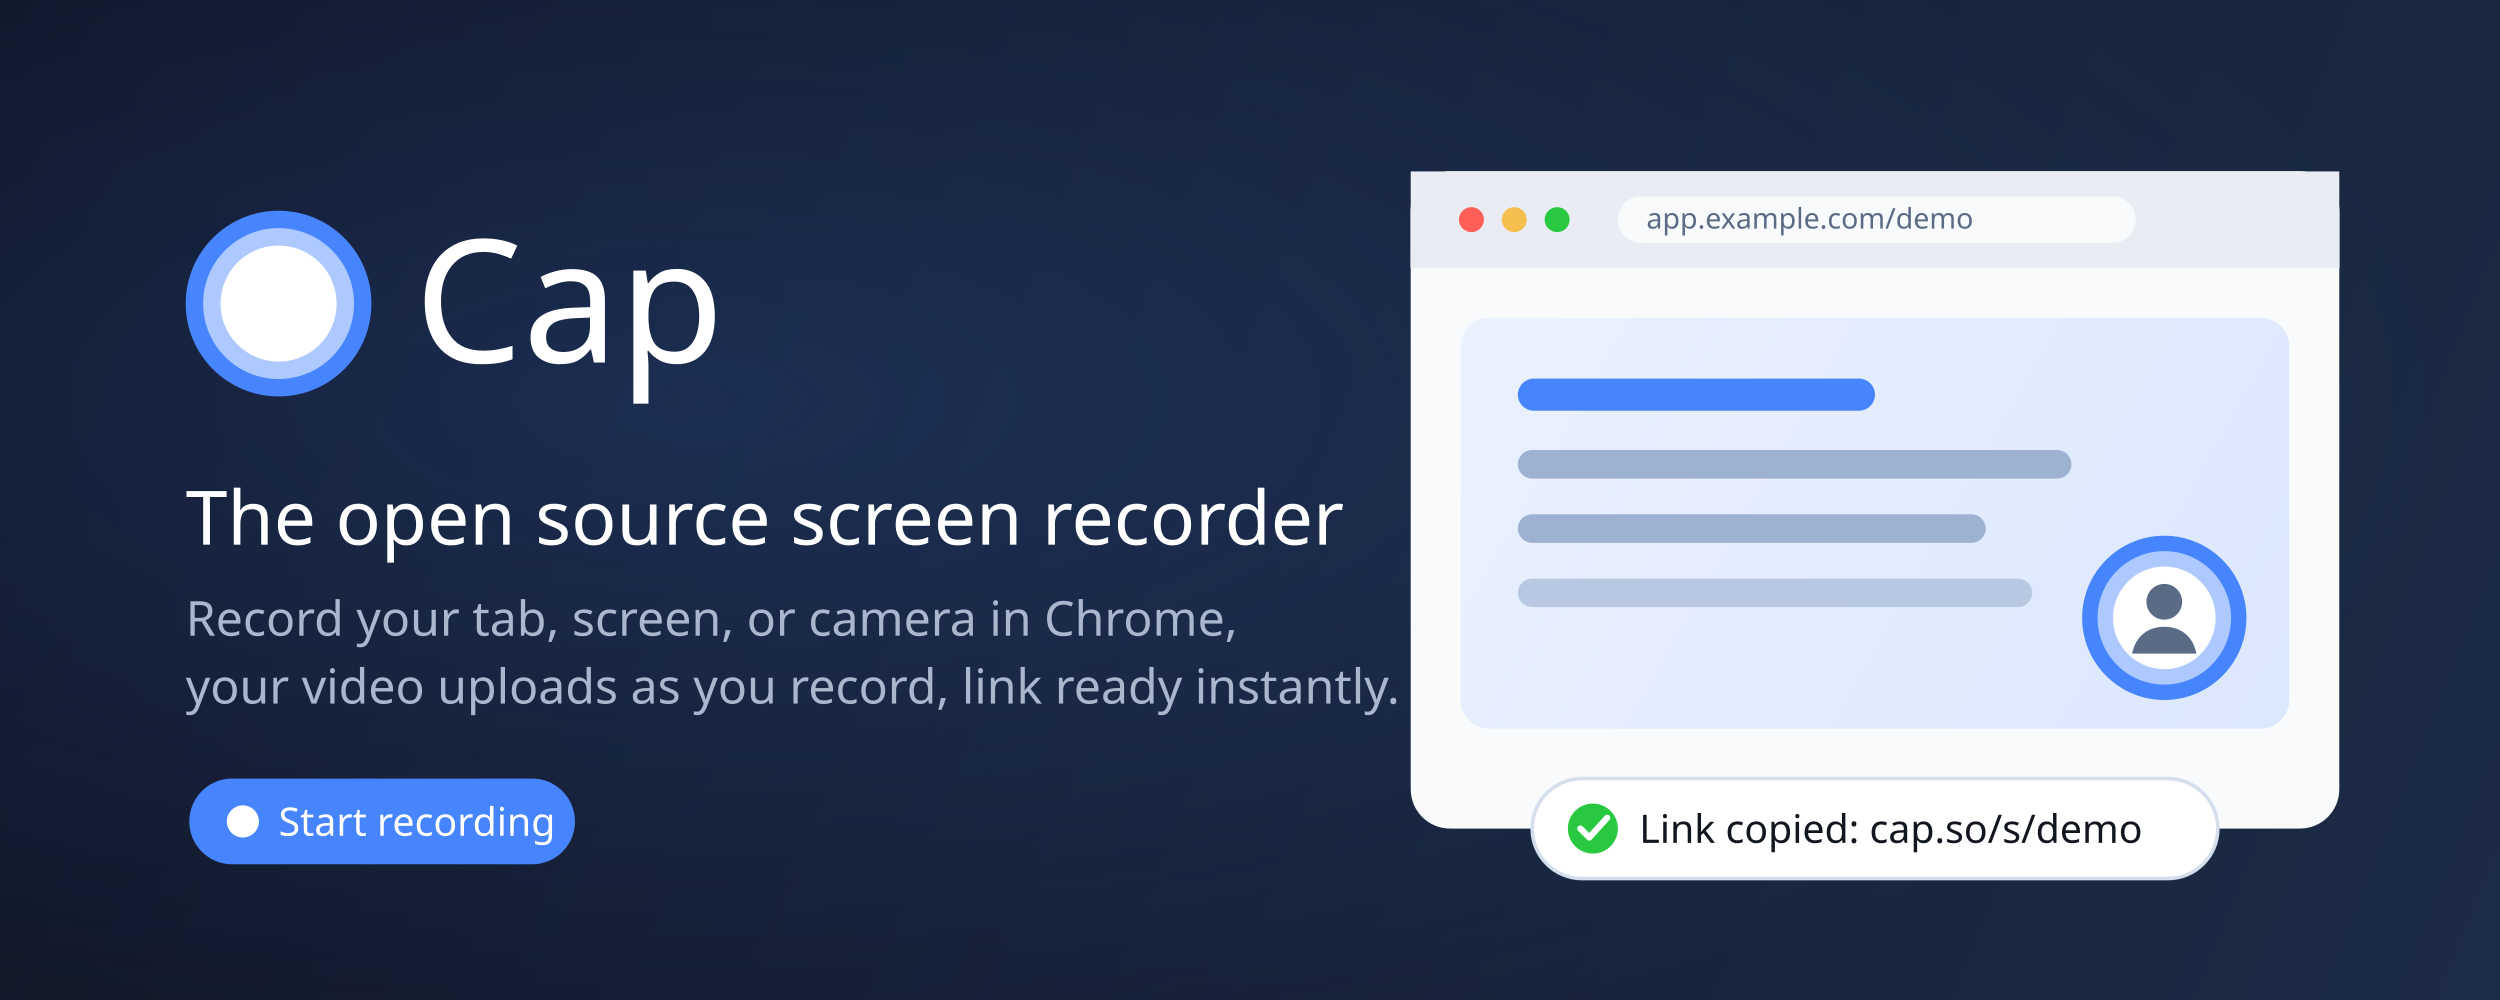
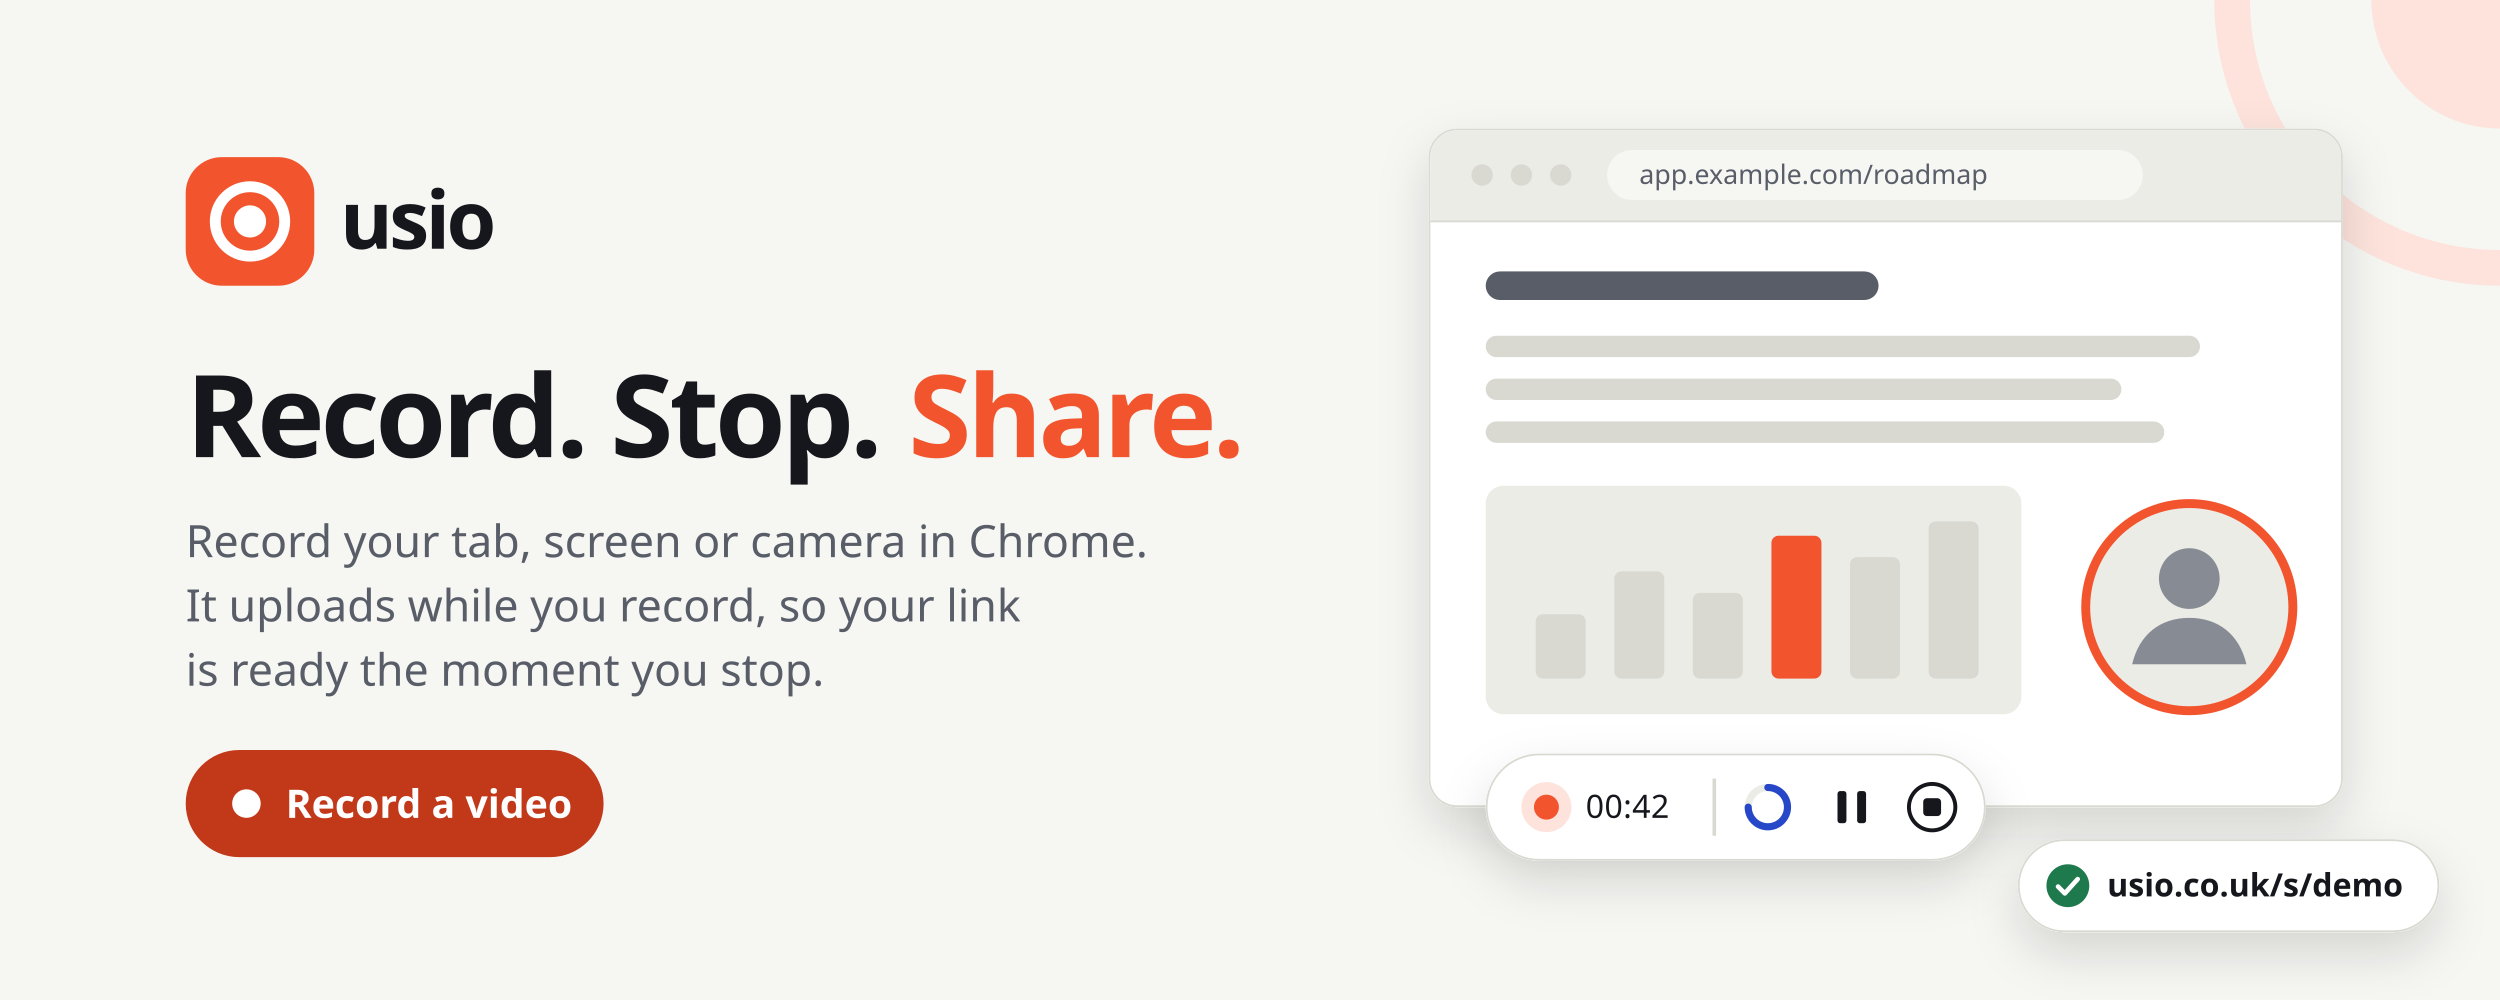
<svg xmlns="http://www.w3.org/2000/svg" width="1400" height="560" viewBox="0 0 1400 560" fill="none">
  <defs>
-     <linearGradient id="bg" x1="0" y1="0" x2="1400" y2="560" gradientUnits="userSpaceOnUse">
-       <stop stop-color="#0E1320" />
-       <stop offset="1" stop-color="#1C2B47" />
-     </linearGradient>
-     <radialGradient id="glow" cx="0.28" cy="0.4" r="0.7">
-       <stop stop-color="#4785FF" stop-opacity="0.18" />
-       <stop offset="1" stop-color="#4785FF" stop-opacity="0" />
-     </radialGradient>
-     <linearGradient id="screen" x1="820" y1="160" x2="1300" y2="430" gradientUnits="userSpaceOnUse">
-       <stop stop-color="#EAF1FF" />
-       <stop offset="1" stop-color="#DBE7FD" />
-     </linearGradient>
+     <filter id="raised" x="0" y="0" width="1400" height="560" filterUnits="userSpaceOnUse" color-interpolation-filters="sRGB">
+       <feDropShadow dx="0" dy="12" stdDeviation="14" flood-color="#15171C" flood-opacity="0.14" />
+     </filter>
  </defs>
-   <rect width="1400" height="560" fill="url(#bg)" />
-   <rect width="1400" height="560" fill="url(#glow)" />
-   <circle cx="156" cy="170" r="52" fill="#4785FF" />
-   <circle cx="156" cy="170" r="42.25" fill="#ADC9FF" />
-   <circle cx="156" cy="170" r="32.5" fill="#FFFFFF" />
-   <text x="232" y="203" font-family="Neue Montreal" font-weight="500" font-size="96" fill="#FFFFFF">Cap</text>
-   <text x="104" y="305" font-family="Neue Montreal" font-weight="500" font-size="42" fill="#FFFFFF">The open source screen recorder</text>
-   <text x="104" y="356" font-family="Neue Montreal" font-size="27" fill="#A9B6CE">Record your tab, screen, or camera in Chrome,</text>
-   <text x="104" y="394" font-family="Neue Montreal" font-size="27" fill="#A9B6CE">your video uploads as you record, link ready instantly.</text>
-   <rect x="106" y="436" width="216" height="48" rx="24" fill="#4785FF" />
-   <circle cx="136" cy="460" r="9" fill="#FFFFFF" />
-   <text x="156" y="468" font-family="Neue Montreal" font-weight="500" font-size="22" fill="#FFFFFF">Start recording</text>
-   <rect x="790" y="96" width="520" height="368" rx="22" fill="#F8FAFC" />
-   <rect x="790" y="96" width="520" height="54" fill="#E9EDF3" />
-   <path d="M790 118c0-12.15 9.85-22 22-22h476c12.15 0 22 9.85 22 22v32H790v-32z" fill="#E9EDF3" />
-   <circle cx="824" cy="123" r="7" fill="#FF5F57" />
-   <circle cx="848" cy="123" r="7" fill="#F6BE4F" />
-   <circle cx="872" cy="123" r="7" fill="#28C840" />
-   <rect x="906" y="110" width="290" height="26" rx="13" fill="#F8FAFC" />
-   <text x="922" y="128" font-family="Neue Montreal" font-size="16" fill="#5B6B85">app.example.com/demo</text>
-   <rect x="818" y="178" width="464" height="230" rx="16" fill="url(#screen)" />
-   <rect x="850" y="212" width="200" height="18" rx="9" fill="#4785FF" />
-   <rect x="850" y="252" width="310" height="16" rx="8" fill="#9DB1D1" />
-   <rect x="850" y="288" width="262" height="16" rx="8" fill="#9DB1D1" />
-   <rect x="850" y="324" width="288" height="16" rx="8" fill="#B8C8E2" />
-   <circle cx="1212" cy="346" r="46" fill="#4785FF" />
-   <circle cx="1212" cy="346" r="37.375" fill="#ADC9FF" />
-   <circle cx="1212" cy="346" r="28.75" fill="#FFFFFF" />
-   <circle cx="1212" cy="337" r="10" fill="#5B6B85" />
-   <path d="M1194 366c2-10 9-15 18-15s16 5 18 15" fill="#5B6B85" />
-   <rect x="858" y="436" width="384" height="56" rx="28" fill="#FFFFFF" />
-   <rect x="858" y="436" width="384" height="56" rx="28" stroke="#D4DEED" stroke-width="2" />
-   <circle cx="892" cy="464" r="14" fill="#28C840" />
-   <path d="M885 464l5 5 10-11" stroke="#FFFFFF" stroke-width="3.5" stroke-linecap="round" stroke-linejoin="round" />
-   <text x="918" y="472" font-family="Neue Montreal" font-weight="500" font-size="22" fill="#12161F">Link copied: cap.so/s/demo</text>
+   <rect width="1400" height="560" fill="#F6F6F3" />
+   <circle cx="1400" cy="0" r="150" stroke="#FDE3DB" stroke-width="20" />
+   <circle cx="1400" cy="0" r="72" fill="#FDE3DB" />
+   <rect x="104" y="88" width="72" height="72" rx="20.16" fill="#F2542D" />
+   <circle cx="140" cy="124" r="19.44" stroke="#FFFFFF" stroke-width="6.12" />
+   <circle cx="140" cy="124" r="9" fill="#FFFFFF" />
+   <text x="190.4" y="139.3" font-family="Schibsted Grotesk" font-weight="800" font-size="45" letter-spacing="-2" fill="#15171C">usio</text>
+   <text x="104" y="256" font-family="Schibsted Grotesk" font-weight="800" font-size="64" letter-spacing="-2.24" word-spacing="6" fill="#15171C">Record. Stop. <tspan fill="#F2542D">Share.</tspan>
+   </text>
+   <text x="104" y="312" font-family="Figtree" font-size="25" fill="#585D68">Record your tab, screen or camera in Chrome.</text>
+   <text x="104" y="348" font-family="Figtree" font-size="25" fill="#585D68">It uploads while you record, so your link</text>
+   <text x="104" y="384" font-family="Figtree" font-size="25" fill="#585D68">is ready the moment you stop.</text>
+   <rect x="104" y="420" width="234" height="60" rx="30" fill="#C2391A" />
+   <circle cx="138" cy="450" r="8" fill="#FFFFFF" />
+   <text x="160" y="458" font-family="Figtree" font-weight="600" font-size="22" fill="#FFFFFF">Record a video</text>
+   <g filter="url(#raised)">
+     <rect x="800" y="72" width="512" height="380" rx="16" fill="#FFFFFF" />
+   </g>
+   <rect x="800.5" y="72.5" width="511" height="379" rx="15.5" stroke="#D9D9D2" />
+   <path d="M801 88c0-8.284 6.716-15 15-15h480c8.284 0 15 6.716 15 15v36H801V88z" fill="#ECECE7" />
+   <path d="M801 124h510" stroke="#D9D9D2" />
+   <circle cx="830" cy="98" r="6" fill="#D9D9D2" />
+   <circle cx="852" cy="98" r="6" fill="#D9D9D2" />
+   <circle cx="874" cy="98" r="6" fill="#D9D9D2" />
+   <rect x="900" y="84" width="300" height="28" rx="14" fill="#F6F6F3" />
+   <text x="918" y="103" font-family="Figtree" font-size="15" fill="#585D68">app.example.com/roadmap</text>
+   <rect x="832" y="152" width="220" height="16" rx="8" fill="#585D68" />
+   <rect x="832" y="188" width="400" height="12" rx="6" fill="#D9D9D2" />
+   <rect x="832" y="212" width="356" height="12" rx="6" fill="#D9D9D2" />
+   <rect x="832" y="236" width="380" height="12" rx="6" fill="#D9D9D2" />
+   <rect x="832" y="272" width="300" height="128" rx="10" fill="#ECECE7" />
+   <rect x="860" y="344" width="28" height="36" rx="4" fill="#D9D9D2" />
+   <rect x="904" y="320" width="28" height="60" rx="4" fill="#D9D9D2" />
+   <rect x="948" y="332" width="28" height="48" rx="4" fill="#D9D9D2" />
+   <rect x="992" y="300" width="28" height="80" rx="4" fill="#F2542D" />
+   <rect x="1036" y="312" width="28" height="68" rx="4" fill="#D9D9D2" />
+   <rect x="1080" y="292" width="28" height="88" rx="4" fill="#D9D9D2" />
+   <circle cx="1226" cy="340" r="58" fill="#ECECE7" stroke="#F2542D" stroke-width="5" />
+   <circle cx="1226" cy="324" r="17" fill="#878B94" />
+   <path d="M1194 372c4-17 16-26 32-26s28 9 32 26" fill="#878B94" />
+   <g filter="url(#raised)">
+     <rect x="832" y="422" width="280" height="60" rx="30" fill="#FFFFFF" />
+   </g>
+   <rect x="832.5" y="422.5" width="279" height="59" rx="29.5" stroke="#D9D9D2" />
+   <circle cx="866" cy="452" r="14" fill="#FDE3DB" />
+   <circle cx="866" cy="452" r="7" fill="#F2542D" />
+   <text x="888" y="458" font-family="JetBrains Mono" font-weight="500" font-size="18" letter-spacing="0.2" fill="#15171C">00:42</text>
+   <path d="M960 436v32" stroke="#D9D9D2" stroke-width="2" />
+   <circle cx="990" cy="452" r="11" stroke="#ECECE7" stroke-width="4" />
+   <path d="M990 441a11 11 0 1 1-11 11" stroke="#2747C9" stroke-width="4" stroke-linecap="round" />
+   <rect x="1029" y="443" width="5" height="18" rx="1.5" fill="#15171C" />
+   <rect x="1040" y="443" width="5" height="18" rx="1.5" fill="#15171C" />
+   <circle cx="1082" cy="452" r="13" stroke="#15171C" stroke-width="2.2" />
+   <rect x="1077" y="447" width="10" height="10" rx="2" fill="#15171C" />
+   <g filter="url(#raised)">
+     <rect x="1130" y="470" width="236" height="52" rx="26" fill="#FFFFFF" />
+   </g>
+   <rect x="1130.5" y="470.5" width="235" height="51" rx="25.5" stroke="#D9D9D2" />
+   <circle cx="1158" cy="496" r="12" fill="#1E7A4C" />
+   <path d="M1152.5 496.5l3.8 3.8 7.2-8" stroke="#FFFFFF" stroke-width="2.6" stroke-linecap="round" stroke-linejoin="round" />
+   <text x="1180" y="502" font-family="Figtree" font-weight="600" font-size="18" fill="#15171C">usio.co.uk/s/demo</text>
</svg>
